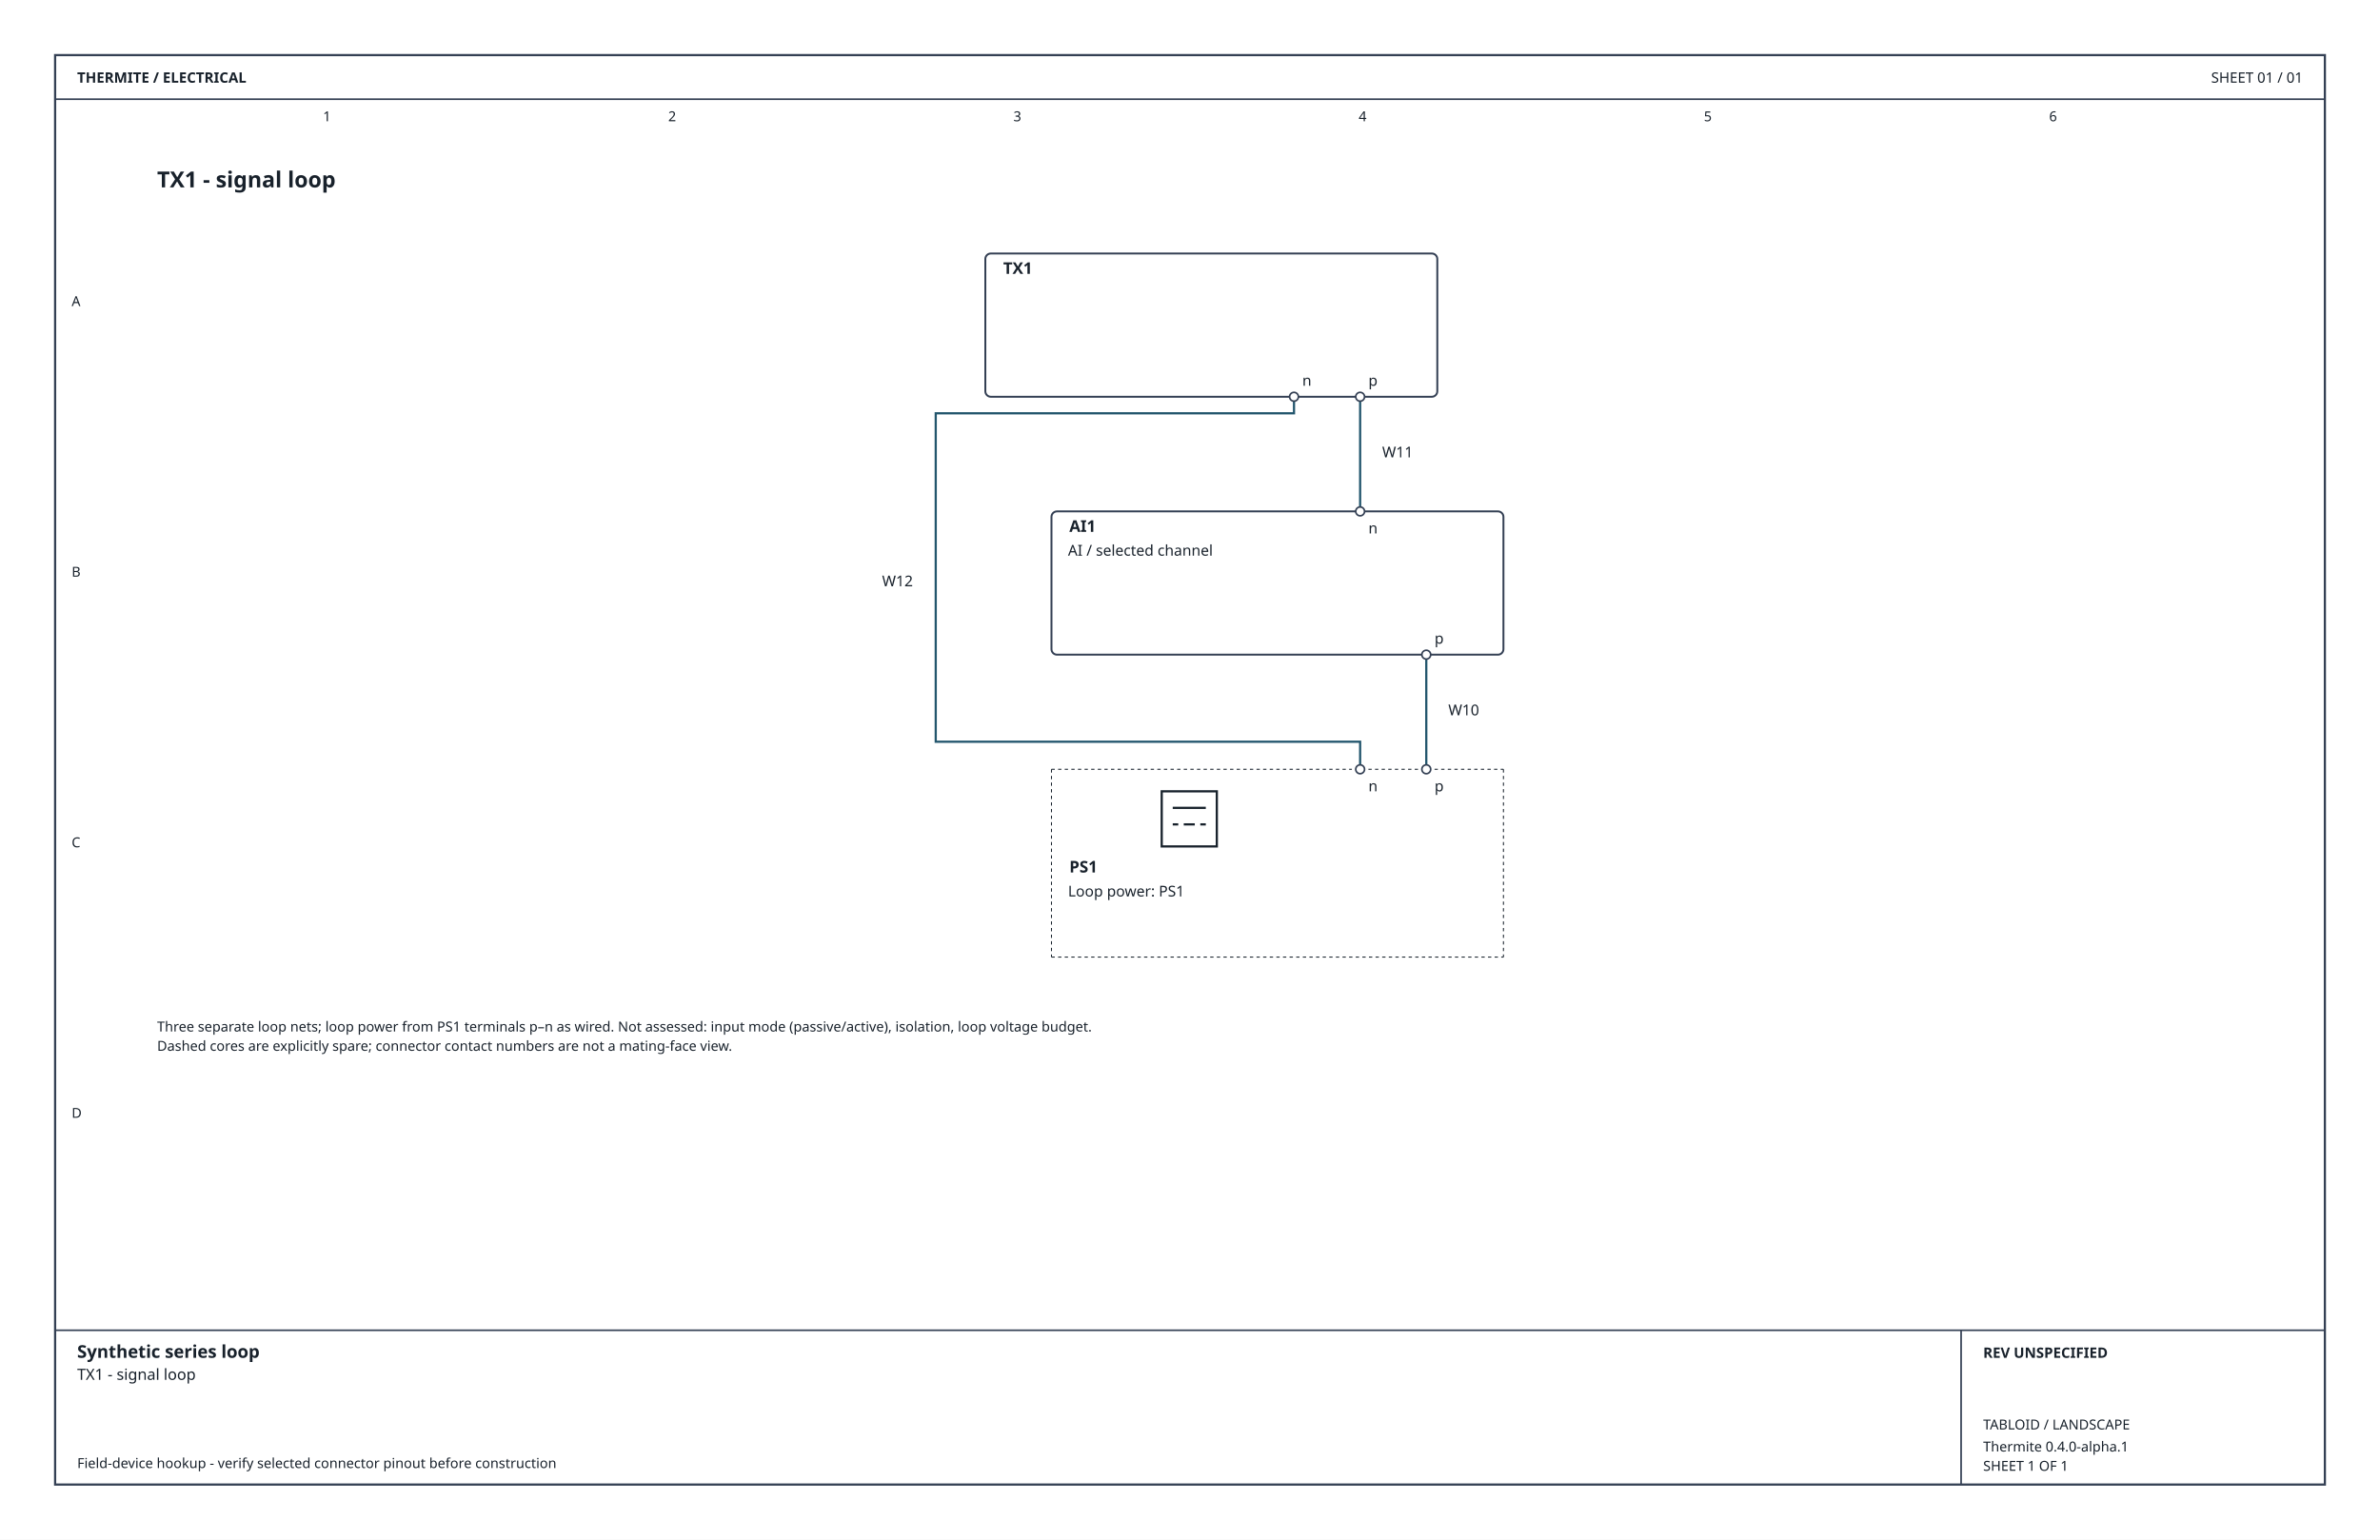
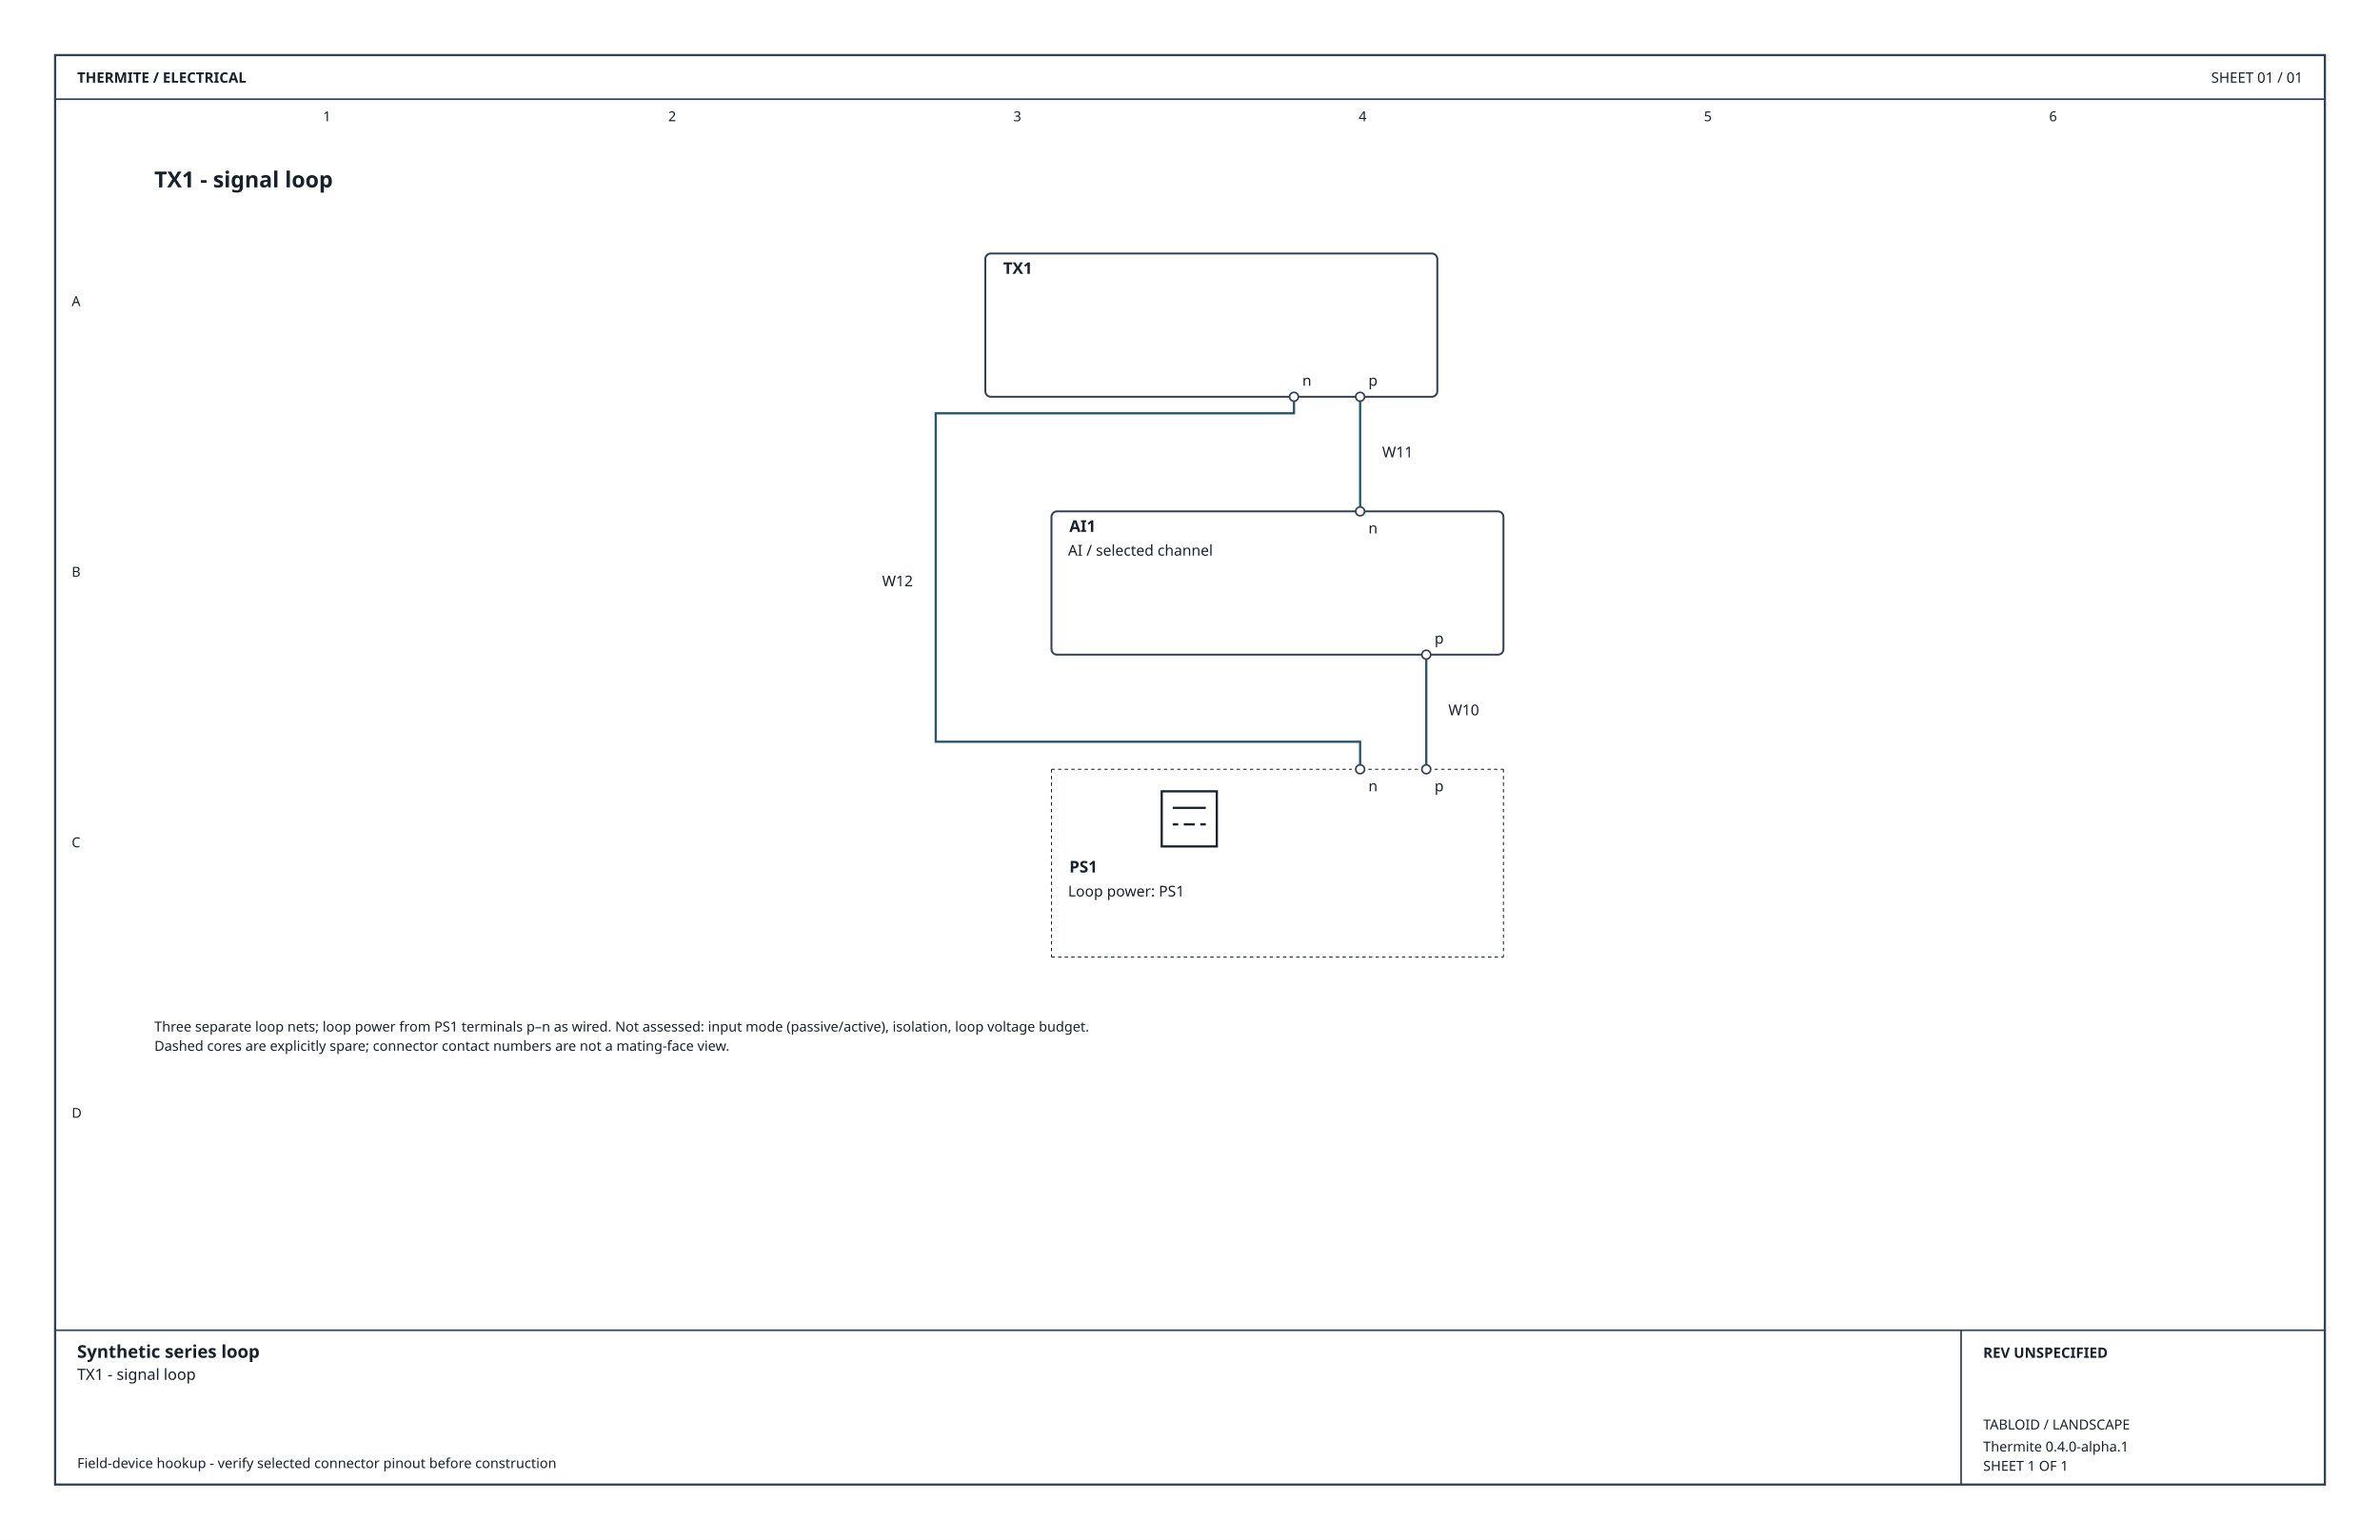
<svg xmlns="http://www.w3.org/2000/svg" width="431.8mm" height="279.4mm" viewBox="0 0 431.8 279.4" role="img" aria-label="TX1 - signal loop, sheet 1 of 1" data-sheet="1" data-total-sheets="1" data-paper="tabloid">
  <rect width="431.8" height="279.4" fill="white" />
  <rect x="10" y="10" width="411.8" height="259.4" fill="none" stroke="#344054" stroke-width="0.4" />
  <text x="14" y="15" font-family="Thermite Sans, Thermite Math, sans-serif" font-size="2.6" text-anchor="start" font-weight="700" fill="#18212b">THERMITE  /  ELECTRICAL</text>
  <text x="417.8" y="15" font-family="Thermite Sans, Thermite Math, sans-serif" font-size="2.6" text-anchor="end" font-weight="400" fill="#18212b">SHEET 01 / 01</text>
  <path d="M 10 18 L 421.8 18" fill="none" stroke="#344054" stroke-width="0.3" />
  <g data-navigation-view="view/1/9aa376e1ffa95f5d5238519a64cda135109b33b50a406be99446070891c9eae1">
-     <text x="28.5" y="34" font-family="Thermite Sans, Thermite Math, sans-serif" font-size="4" text-anchor="start" font-weight="700" fill="#18212b">TX1 - signal loop</text>
+     <text x="28" y="34" font-family="Thermite Sans, Thermite Math, sans-serif" font-size="4" text-anchor="start" font-weight="700" fill="#18212b">TX1 - signal loop</text>
    <g transform="translate(153.032 40) scale(1)">
      <g transform="translate(0 0)">
        <g data-layout-source-port="p1_1_out" data-layout-target-port="p2_1_in" data-loop-conductor="74000000-0000-4000-8000-000000000010" data-net-id="net:sha256:ea75aba856959fb3effe9a19ea7fee04331762249f129d578a5646b214df70ea" data-terminal-ends="[{&quot;deviceUid&quot;:&quot;74000000-0000-4000-8000-000000000003&quot;,&quot;terminalKey&quot;:&quot;p&quot;},{&quot;deviceUid&quot;:&quot;74000000-0000-4000-8000-000000000001&quot;,&quot;terminalKey&quot;:&quot;p&quot;}]">
          <path d="M 105.736 78.8 L 105.736 99.6" fill="none" stroke="#23566d" stroke-width="0.4" stroke-linecap="round" />
          <rect x="108.736" y="86.8" width="8.736" height="4.8" fill="white" />
          <text x="109.736" y="89.8" font-family="Thermite Sans, Thermite Math, sans-serif" font-size="2.7" text-anchor="start" font-weight="400" fill="#18212b">W10</text>
        </g>
        <g data-layout-source-port="p0_1_out" data-layout-target-port="p1_0_in" data-loop-conductor="74000000-0000-4000-8000-000000000011" data-net-id="net:sha256:5a10ab2aa4314e109f16abb3a85edf3b6d5fd9182d9b638c85d494ff6d9c1402" data-terminal-ends="[{&quot;deviceUid&quot;:&quot;74000000-0000-4000-8000-000000000002&quot;,&quot;terminalKey&quot;:&quot;p&quot;},{&quot;deviceUid&quot;:&quot;74000000-0000-4000-8000-000000000003&quot;,&quot;terminalKey&quot;:&quot;n&quot;}]">
          <path d="M 93.736 32 L 93.736 52.8" fill="none" stroke="#23566d" stroke-width="0.4" stroke-linecap="round" />
          <rect x="96.736" y="40" width="8.736" height="4.8" fill="white" />
          <text x="97.736" y="43" font-family="Thermite Sans, Thermite Math, sans-serif" font-size="2.7" text-anchor="start" font-weight="400" fill="#18212b">W11</text>
        </g>
        <g data-layout-source-port="p0_0_out" data-layout-target-port="p2_0_in" data-loop-conductor="74000000-0000-4000-8000-000000000012" data-net-id="net:sha256:524b12d00bf8da02d017de32b9f8be8e7d931b9ed11328174aaab9fcf48b2b71" data-terminal-ends="[{&quot;deviceUid&quot;:&quot;74000000-0000-4000-8000-000000000002&quot;,&quot;terminalKey&quot;:&quot;n&quot;},{&quot;deviceUid&quot;:&quot;74000000-0000-4000-8000-000000000001&quot;,&quot;terminalKey&quot;:&quot;n&quot;}]">
          <path d="M 81.736 32 L 81.736 35 L 16.736 35 L 16.736 94.6 L 93.736 94.6 L 93.736 99.6" fill="none" stroke="#23566d" stroke-width="0.4" stroke-linecap="round" />
          <rect x="6" y="63.4" width="8.736" height="4.8" fill="white" />
          <text x="7" y="66.4" font-family="Thermite Sans, Thermite Math, sans-serif" font-size="2.7" text-anchor="start" font-weight="400" fill="#18212b">W12</text>
        </g>
        <g data-device-uid="74000000-0000-4000-8000-000000000002" data-body-width="82" data-body-height="26" transform="translate(25.736 6)">
          <rect width="82" height="26" rx="1" fill="white" stroke="#344054" stroke-width="0.35" />
          <text data-tag-owner-uid="74000000-0000-4000-8000-000000000002" data-tag-kind="body" data-tag-block="74000000-0000-4000-8000-000000000002" data-tag-field="designation" data-tag-row-start="0" data-tag-row-end="3" x="3.24" y="3.702" font-family="Thermite Sans, Thermite Math, sans-serif" font-size="2.916" text-anchor="start" font-weight="700" fill="#18212b">TX1</text>
          <g data-layout-port="p0_0_out" data-loop-terminal="[&quot;74000000-0000-4000-8000-000000000002&quot;,&quot;n&quot;]">
            <circle cx="56" cy="26" r="0.8" fill="white" stroke="#344054" stroke-width="0.3" />
            <text x="57.5" y="24" font-family="Thermite Sans, Thermite Math, sans-serif" font-size="2.7" text-anchor="start" font-weight="400" fill="#18212b">n</text>
          </g>
          <g data-layout-port="p0_1_out" data-loop-terminal="[&quot;74000000-0000-4000-8000-000000000002&quot;,&quot;p&quot;]">
            <circle cx="68" cy="26" r="0.8" fill="white" stroke="#344054" stroke-width="0.3" />
            <text x="69.5" y="24" font-family="Thermite Sans, Thermite Math, sans-serif" font-size="2.7" text-anchor="start" font-weight="400" fill="#18212b">p</text>
          </g>
        </g>
        <g data-device-uid="74000000-0000-4000-8000-000000000003" data-body-width="82" data-body-height="26" transform="translate(37.736 52.8)">
          <rect width="82" height="26" rx="1" fill="white" stroke="#344054" stroke-width="0.35" />
          <text data-tag-owner-uid="74000000-0000-4000-8000-000000000003" data-tag-kind="body" data-tag-block="74000000-0000-4000-8000-000000000003" data-tag-field="designation" data-tag-row-start="0" data-tag-row-end="3" x="3.24" y="3.711" font-family="Thermite Sans, Thermite Math, sans-serif" font-size="2.916" text-anchor="start" font-weight="700" fill="#18212b">AI1</text>
          <text x="3" y="8.031" font-family="Thermite Sans, Thermite Math, sans-serif" font-size="2.7" text-anchor="start" font-weight="400" fill="#18212b">AI / selected channel</text>
          <g data-layout-port="p1_0_in" data-loop-terminal="[&quot;74000000-0000-4000-8000-000000000003&quot;,&quot;n&quot;]">
            <circle cx="56" cy="0" r="0.8" fill="white" stroke="#344054" stroke-width="0.3" />
            <text x="57.5" y="4" font-family="Thermite Sans, Thermite Math, sans-serif" font-size="2.7" text-anchor="start" font-weight="400" fill="#18212b">n</text>
          </g>
          <g data-layout-port="p1_1_out" data-loop-terminal="[&quot;74000000-0000-4000-8000-000000000003&quot;,&quot;p&quot;]">
            <circle cx="68" cy="26" r="0.8" fill="white" stroke="#344054" stroke-width="0.3" />
            <text x="69.5" y="24" font-family="Thermite Sans, Thermite Math, sans-serif" font-size="2.7" text-anchor="start" font-weight="400" fill="#18212b">p</text>
          </g>
        </g>
        <g data-device-uid="74000000-0000-4000-8000-000000000001" data-body-width="82" data-body-height="34.08" transform="translate(37.736 99.6)">
          <g data-source-enclosure="true" fill="none">
            <rect width="82" height="34.08" fill="white" stroke="none" />
            <line x1="0" y1="0" x2="0" y2="34.08" stroke="#17212b" stroke-width="0.18" stroke-dasharray="0.6 0.6" />
            <line x1="82" y1="0" x2="82" y2="34.08" stroke="#17212b" stroke-width="0.18" stroke-dasharray="0.6 0.6" />
            <line x1="0" y1="0" x2="54.5" y2="0" stroke="#17212b" stroke-width="0.18" stroke-dasharray="0.6 0.6" />
            <line x1="57.5" y1="0" x2="66.5" y2="0" stroke="#17212b" stroke-width="0.18" stroke-dasharray="0.6 0.6" />
            <line x1="69.5" y1="0" x2="82" y2="0" stroke="#17212b" stroke-width="0.18" stroke-dasharray="0.6 0.6" />
            <line x1="0" y1="34.08" x2="82" y2="34.08" stroke="#17212b" stroke-width="0.18" stroke-dasharray="0.6 0.6" />
          </g>
          <g transform="translate(19 3)">
            <g data-circuit-mark="dc-output" stroke="#17212b" stroke-width="0.4" fill="none">
              <rect x="1" y="1" width="10" height="10" />
              <line x1="3" y1="4" x2="9" y2="4" />
              <line x1="3" y1="7" x2="4" y2="7" />
              <line x1="5" y1="7" x2="7" y2="7" />
              <line x1="8" y1="7" x2="9" y2="7" />
            </g>
          </g>
          <text data-tag-owner-uid="74000000-0000-4000-8000-000000000001" data-tag-kind="body" data-tag-block="74000000-0000-4000-8000-000000000001" data-tag-field="designation" data-tag-row-start="0" data-tag-row-end="3" x="3.24" y="18.731" font-family="Thermite Sans, Thermite Math, sans-serif" font-size="2.916" text-anchor="start" font-weight="700" fill="#18212b">PS1</text>
          <text x="3" y="23.08" font-family="Thermite Sans, Thermite Math, sans-serif" font-size="2.7" text-anchor="start" font-weight="400" fill="#18212b">Loop power: PS1</text>
          <g data-layout-port="p2_0_in" data-loop-terminal="[&quot;74000000-0000-4000-8000-000000000001&quot;,&quot;n&quot;]">
            <circle cx="56" cy="0" r="0.8" fill="white" stroke="#344054" stroke-width="0.3" />
            <text x="57.5" y="4" font-family="Thermite Sans, Thermite Math, sans-serif" font-size="2.7" text-anchor="start" font-weight="400" fill="#18212b">n</text>
          </g>
          <g data-layout-port="p2_1_in" data-loop-terminal="[&quot;74000000-0000-4000-8000-000000000001&quot;,&quot;p&quot;]">
            <circle cx="68" cy="0" r="0.8" fill="white" stroke="#344054" stroke-width="0.3" />
            <text x="69.5" y="4" font-family="Thermite Sans, Thermite Math, sans-serif" font-size="2.7" text-anchor="start" font-weight="400" fill="#18212b">p</text>
          </g>
        </g>
      </g>
    </g>
    <g data-engine-notes="true">
-       <text x="28.5" y="187.18" font-family="Thermite Sans, Thermite Math, sans-serif" font-size="2.5" text-anchor="start" font-weight="400" fill="#18212b">Three separate loop nets; loop power from PS1 terminals p–n as wired. Not assessed: input mode (passive/active), isolation, loop voltage budget.</text>
-       <text x="28.5" y="190.68" font-family="Thermite Sans, Thermite Math, sans-serif" font-size="2.5" text-anchor="start" font-weight="400" fill="#18212b">Dashed cores are explicitly spare; connector contact numbers are not a mating-face view.</text>
+       <text x="28" y="187.18" font-family="Thermite Sans, Thermite Math, sans-serif" font-size="2.5" text-anchor="start" font-weight="400" fill="#18212b">Three separate loop nets; loop power from PS1 terminals p–n as wired. Not assessed: input mode (passive/active), isolation, loop voltage budget.</text>
+       <text x="28" y="190.68" font-family="Thermite Sans, Thermite Math, sans-serif" font-size="2.5" text-anchor="start" font-weight="400" fill="#18212b">Dashed cores are explicitly spare; connector contact numbers are not a mating-face view.</text>
    </g>
  </g>
  <text x="59.317" y="22" font-family="Thermite Sans, Thermite Math, sans-serif" font-size="2.5" text-anchor="middle" font-weight="400" fill="#18212b">1</text>
  <text x="121.95" y="22" font-family="Thermite Sans, Thermite Math, sans-serif" font-size="2.5" text-anchor="middle" font-weight="400" fill="#18212b">2</text>
  <text x="184.583" y="22" font-family="Thermite Sans, Thermite Math, sans-serif" font-size="2.5" text-anchor="middle" font-weight="400" fill="#18212b">3</text>
  <text x="247.217" y="22" font-family="Thermite Sans, Thermite Math, sans-serif" font-size="2.5" text-anchor="middle" font-weight="400" fill="#18212b">4</text>
  <text x="309.85" y="22" font-family="Thermite Sans, Thermite Math, sans-serif" font-size="2.5" text-anchor="middle" font-weight="400" fill="#18212b">5</text>
  <text x="372.483" y="22" font-family="Thermite Sans, Thermite Math, sans-serif" font-size="2.5" text-anchor="middle" font-weight="400" fill="#18212b">6</text>
  <text x="13" y="55.55" font-family="Thermite Sans, Thermite Math, sans-serif" font-size="2.5" text-anchor="start" font-weight="400" fill="#18212b">A</text>
  <text x="13" y="104.65" font-family="Thermite Sans, Thermite Math, sans-serif" font-size="2.5" text-anchor="start" font-weight="400" fill="#18212b">B</text>
  <text x="13" y="153.75" font-family="Thermite Sans, Thermite Math, sans-serif" font-size="2.5" text-anchor="start" font-weight="400" fill="#18212b">C</text>
  <text x="13" y="202.85" font-family="Thermite Sans, Thermite Math, sans-serif" font-size="2.5" text-anchor="start" font-weight="400" fill="#18212b">D</text>
  <path d="M 10 241.4 L 421.8 241.4" fill="none" stroke="#344054" stroke-width="0.3" />
  <path d="M 355.8 241.4 L 355.8 269.4" fill="none" stroke="#344054" stroke-width="0.3" />
  <text x="14" y="246.4" font-family="Thermite Sans, Thermite Math, sans-serif" font-size="3.2" text-anchor="start" font-weight="700" fill="#18212b">Synthetic series loop</text>
  <text x="14" y="250.4" font-family="Thermite Sans, Thermite Math, sans-serif" font-size="2.8" text-anchor="start" font-weight="400" fill="#18212b">TX1 - signal loop</text>
  <text x="14" y="266.4" font-family="Thermite Sans, Thermite Math, sans-serif" font-size="2.5" text-anchor="start" font-weight="400" fill="#18212b">Field-device hookup - verify selected connector pinout before construction</text>
  <text x="359.8" y="246.4" font-family="Thermite Sans, Thermite Math, sans-serif" font-size="2.6" text-anchor="start" font-weight="700" fill="#18212b">REV UNSPECIFIED</text>
  <text x="359.8" y="259.4" font-family="Thermite Sans, Thermite Math, sans-serif" font-size="2.5" text-anchor="start" font-weight="400" fill="#18212b">TABLOID / LANDSCAPE</text>
  <text x="359.8" y="263.4" font-family="Thermite Sans, Thermite Math, sans-serif" font-size="2.5" text-anchor="start" font-weight="400" fill="#18212b">Thermite 0.4.0-alpha.1</text>
  <text x="359.8" y="266.9" font-family="Thermite Sans, Thermite Math, sans-serif" font-size="2.5" text-anchor="start" font-weight="400" fill="#18212b">SHEET 1 OF 1</text>
</svg>
